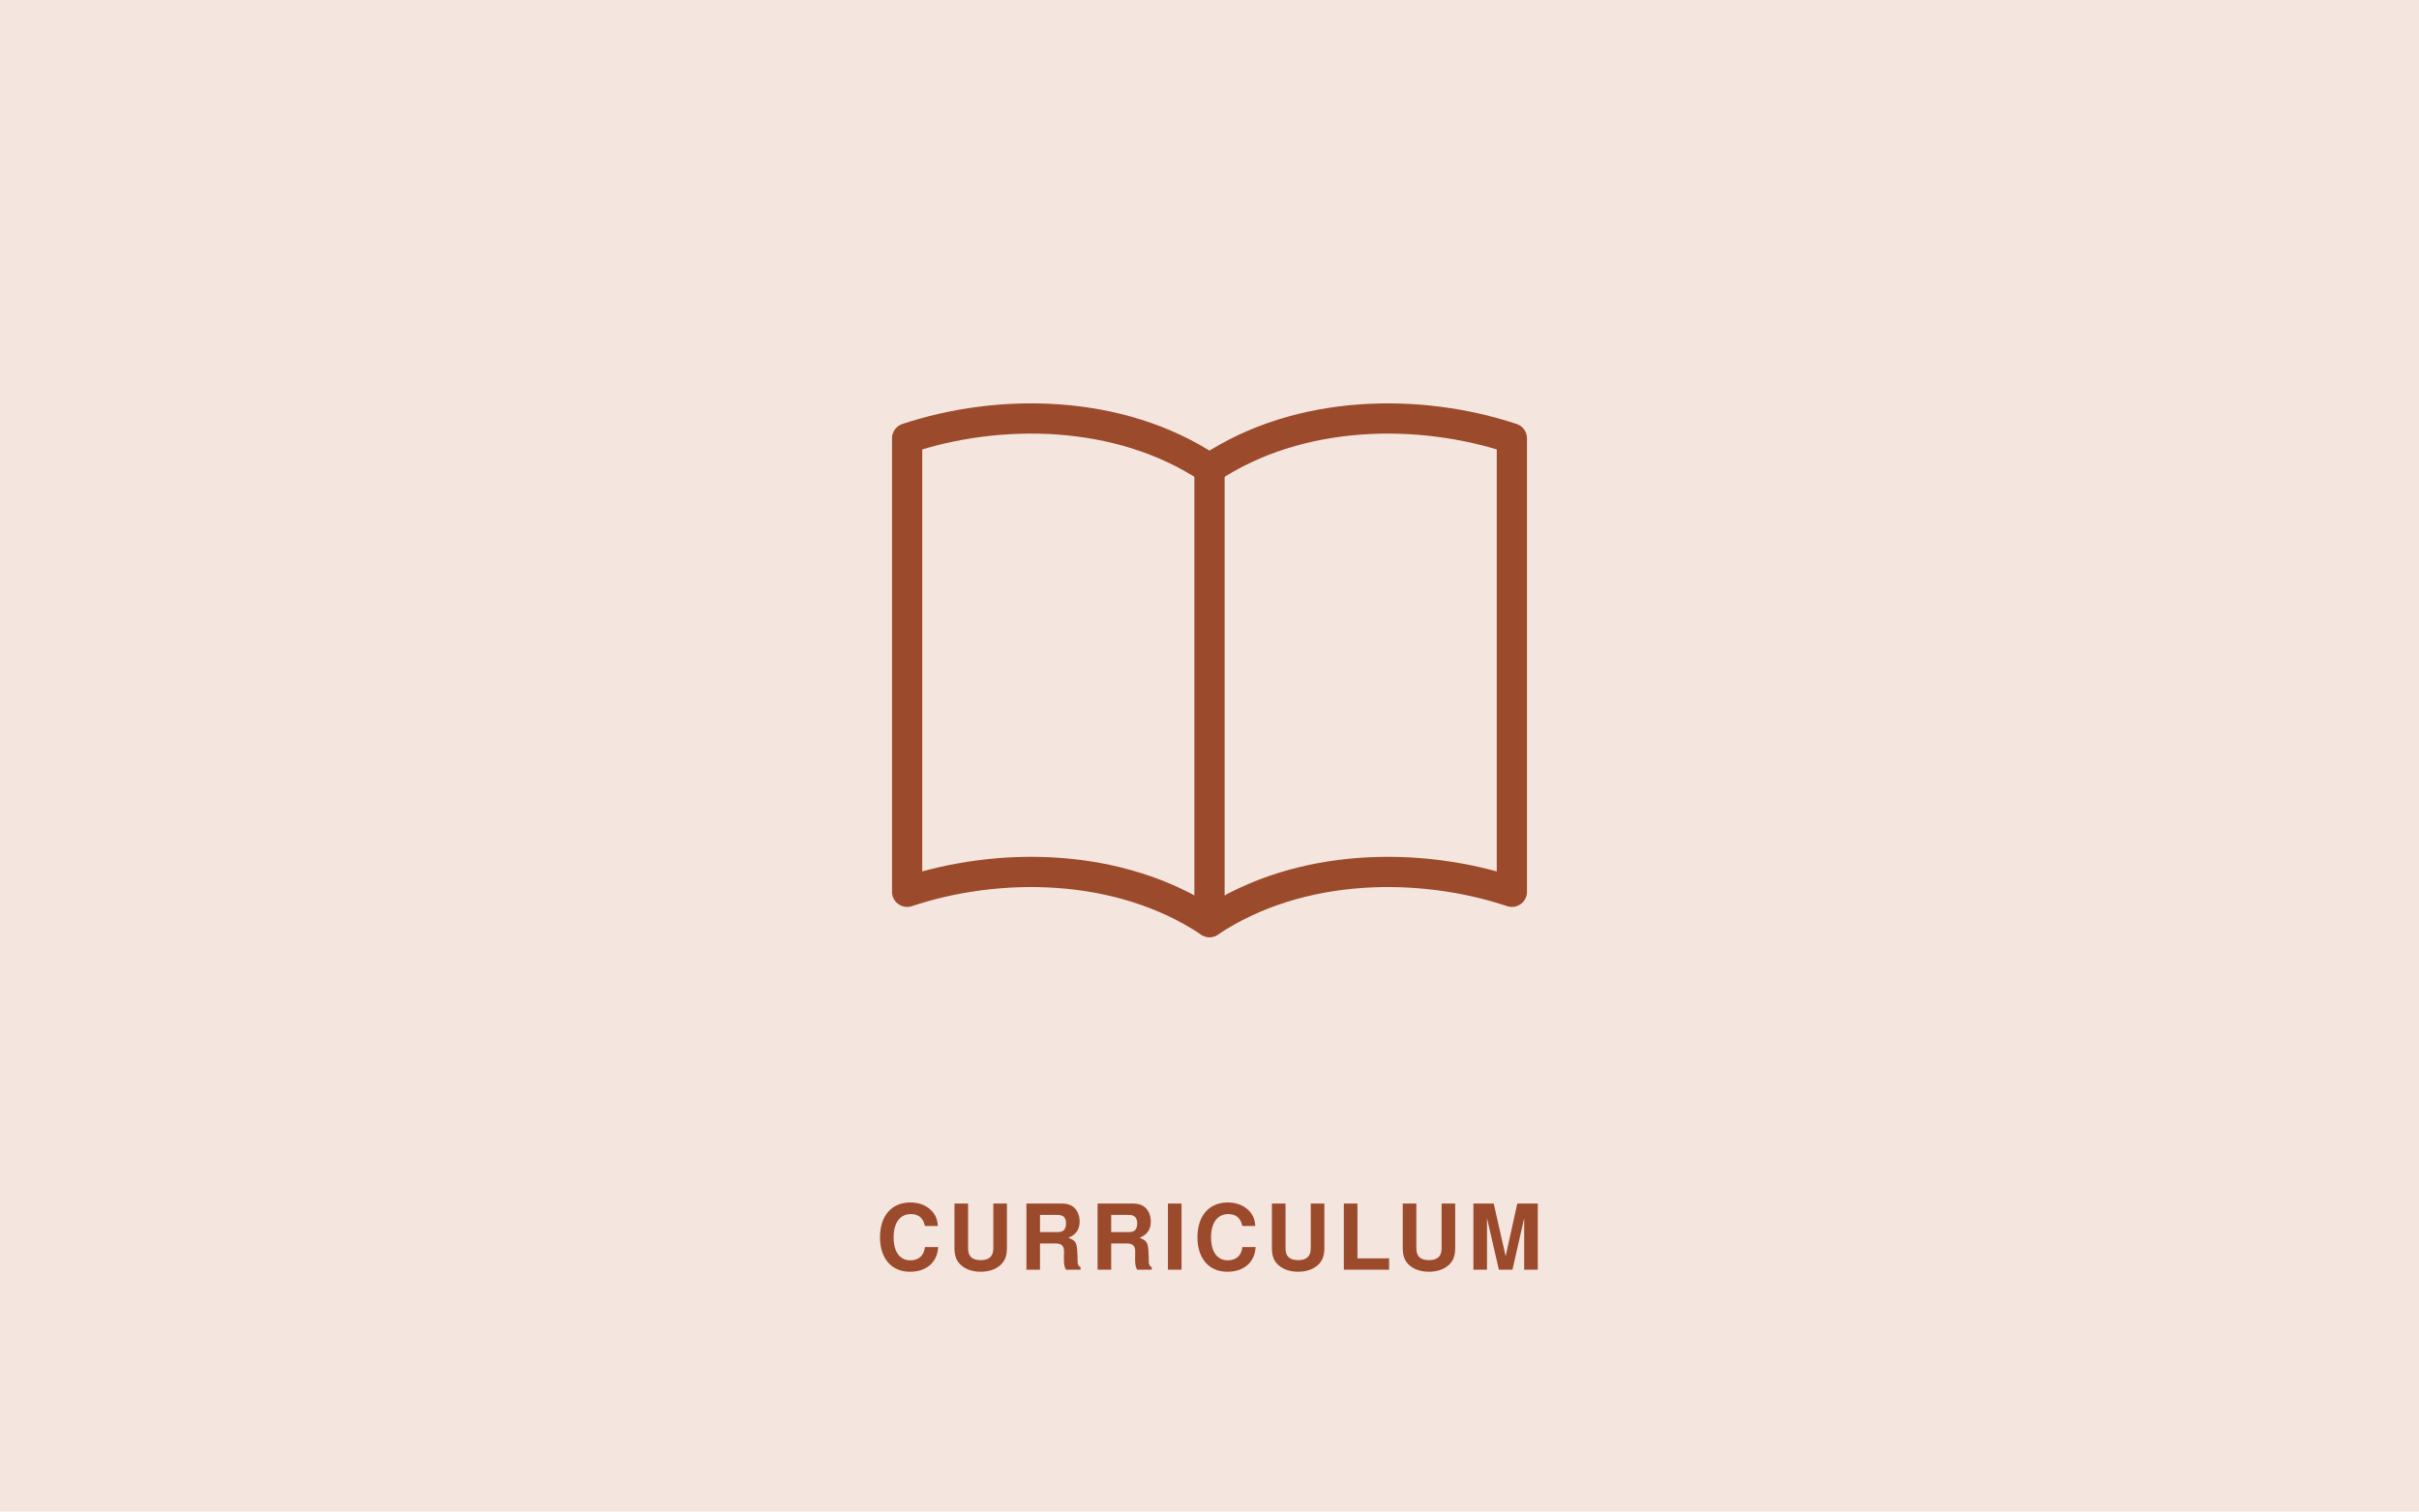
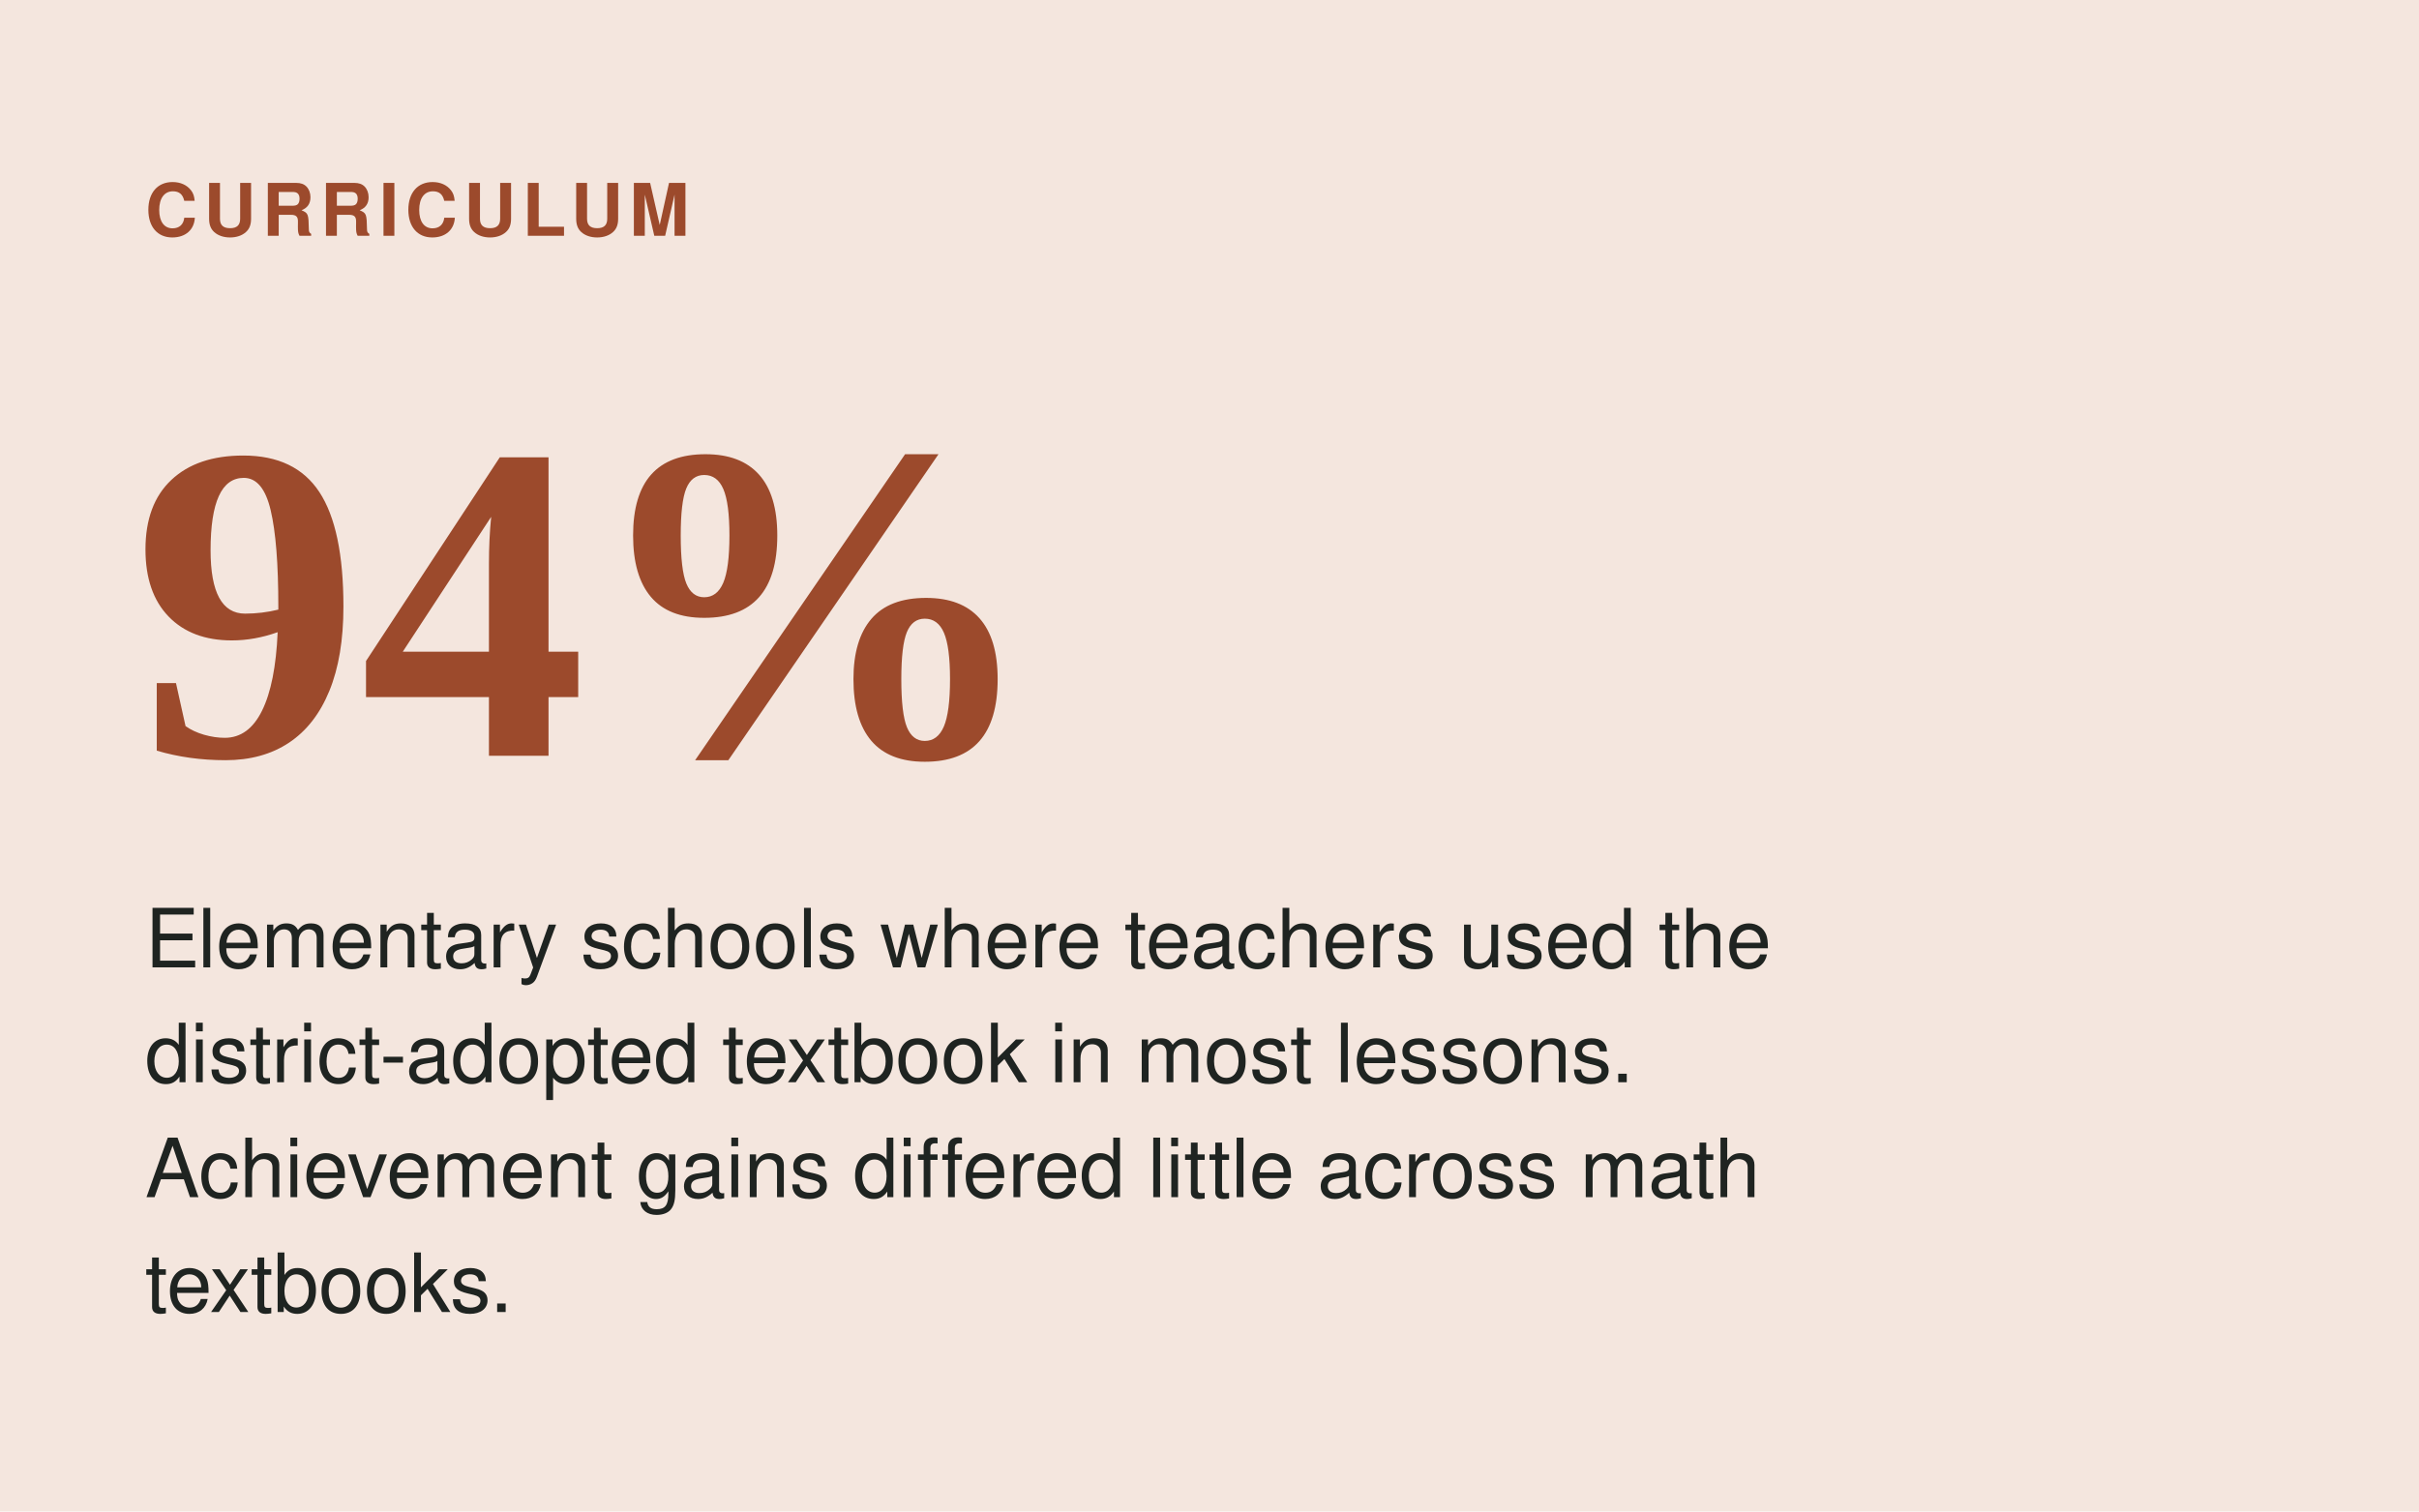
<svg xmlns="http://www.w3.org/2000/svg" viewBox="0 0 800 500" width="800" height="500" role="img">
  <rect width="800" height="500" fill="#F4E6DE" />
-   <g transform="translate(280.0,95.0)" fill="none" stroke="#9C4A2C" stroke-width="10" stroke-linecap="round" stroke-linejoin="round">
-     <path d="M120 60 C 90 40, 50 40, 20 50 V 200 C 50 190, 90 190, 120 210 C 150 190, 190 190, 220 200 V 50 C 190 40, 150 40, 120 60 Z" />
-     <path d="M120 60 V 210" />
-   </g>
-   <text x="400" y="420" text-anchor="middle" font-family="'Helvetica Neue', Helvetica, Arial, sans-serif" font-size="30" font-weight="600" letter-spacing="2" fill="#9C4A2C">CURRICULUM</text>
+   <text x="48" y="78" font-family="'Helvetica Neue', Helvetica, Arial, sans-serif" font-size="24" font-weight="600" letter-spacing="2" fill="#9C4A2C">CURRICULUM</text>
+   <text x="44" y="250" font-family="Georgia, 'Times New Roman', serif" font-size="150" font-weight="700" fill="#9C4A2C">94%</text>
+   <text x="48" y="320" font-family="'Helvetica Neue', Helvetica, Arial, sans-serif" font-size="27" fill="#1F2421">Elementary schools where teachers used the</text>
+   <text x="48" y="358" font-family="'Helvetica Neue', Helvetica, Arial, sans-serif" font-size="27" fill="#1F2421">district-adopted textbook in most lessons.</text>
+   <text x="48" y="396" font-family="'Helvetica Neue', Helvetica, Arial, sans-serif" font-size="27" fill="#1F2421">Achievement gains differed little across math</text>
+   <text x="48" y="434" font-family="'Helvetica Neue', Helvetica, Arial, sans-serif" font-size="27" fill="#1F2421">textbooks.</text>
</svg>
